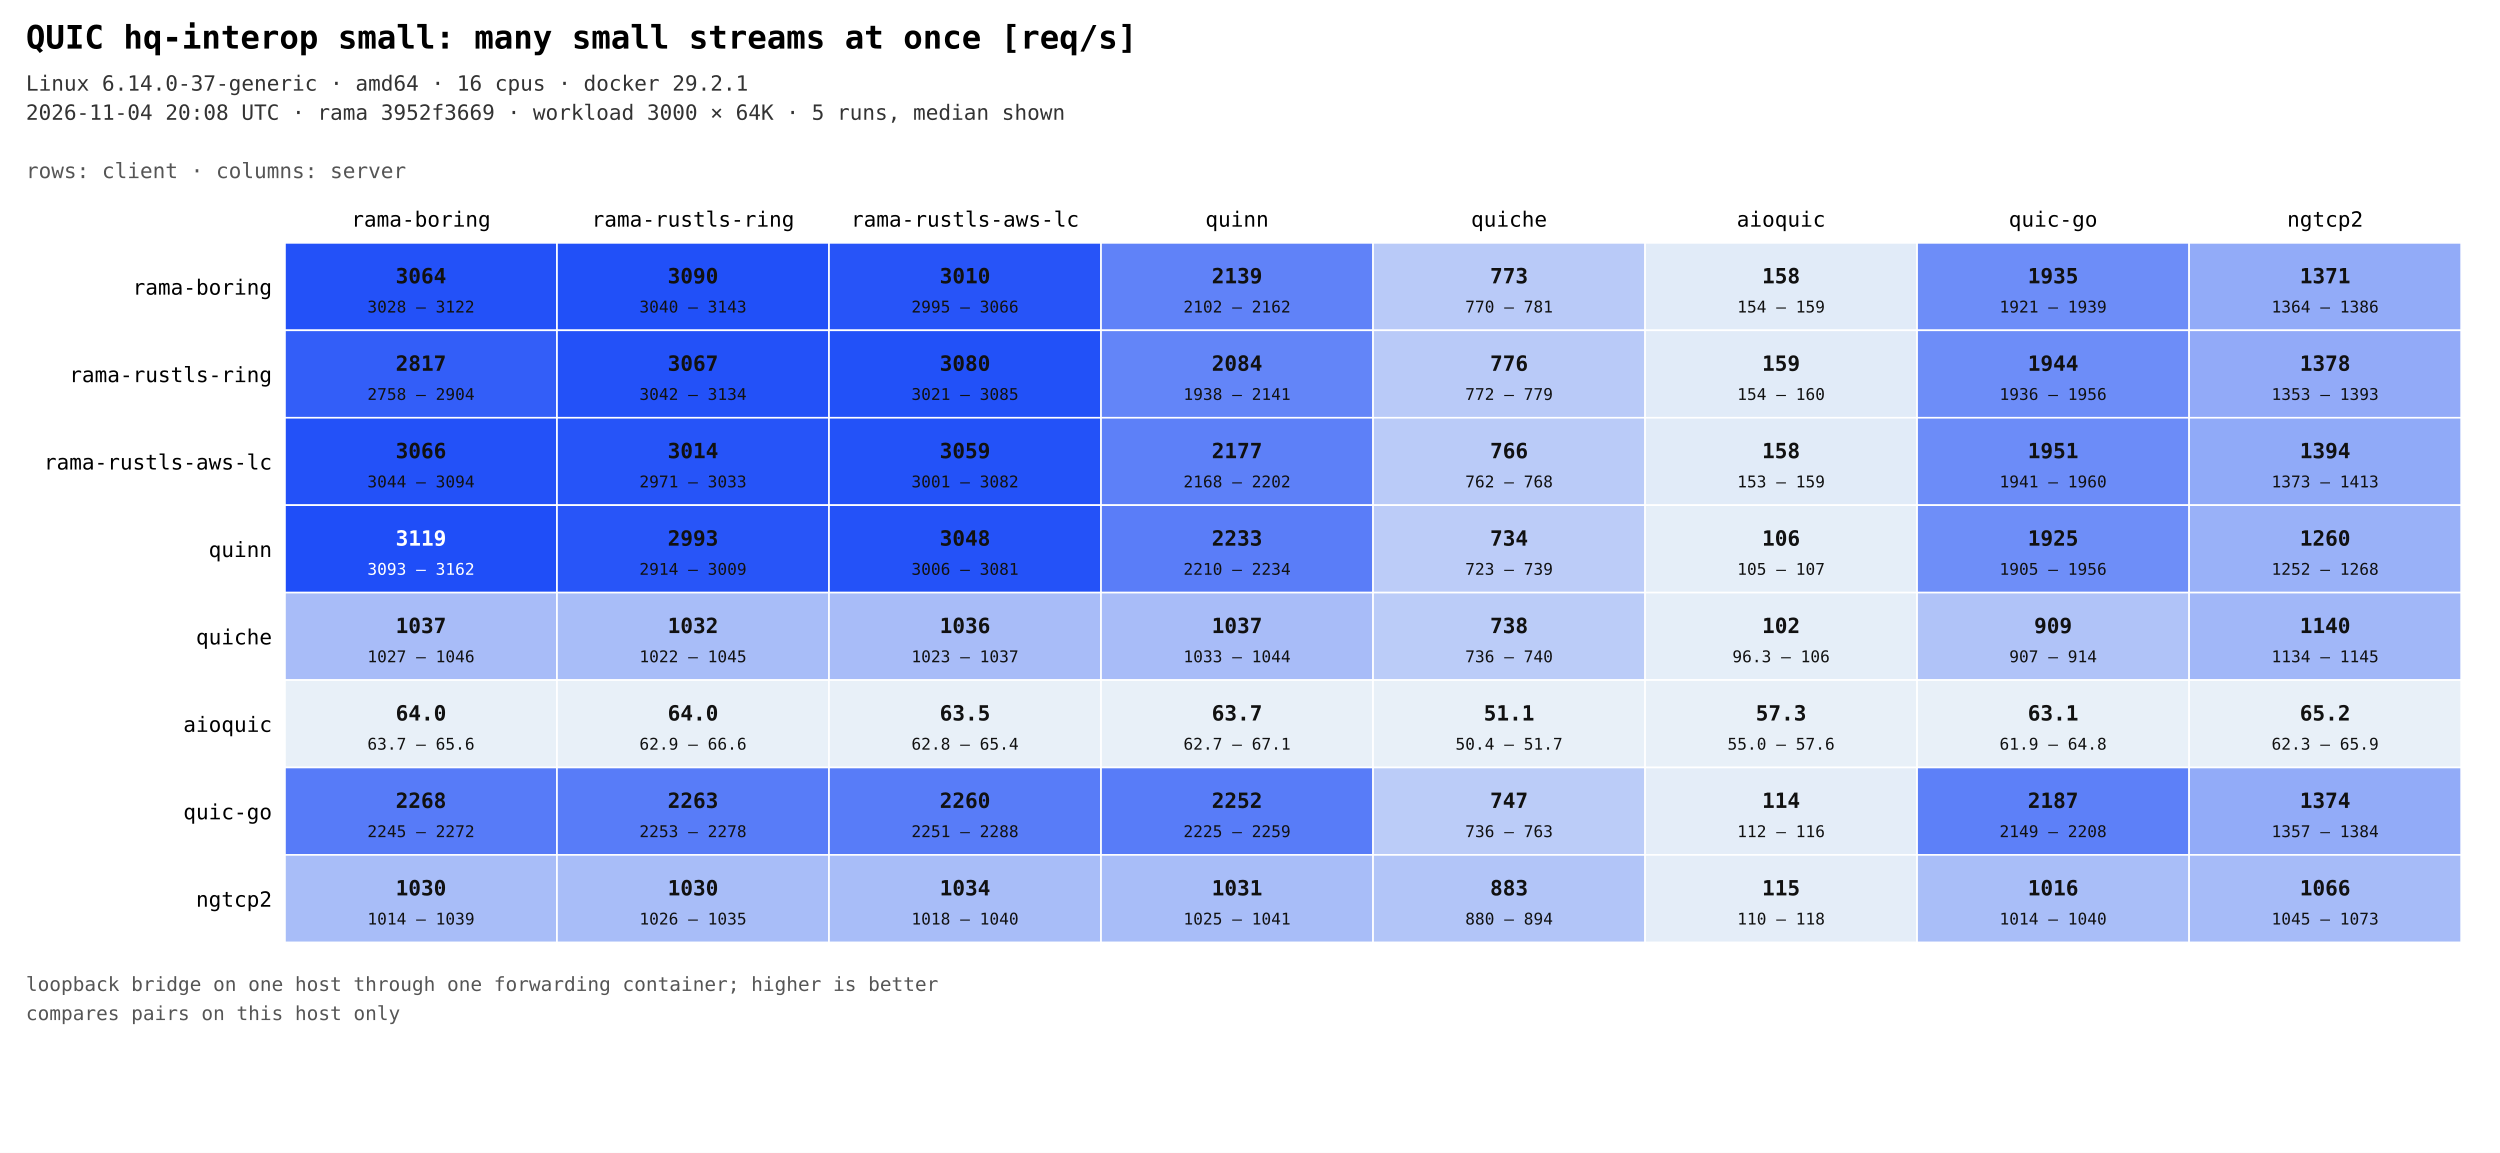
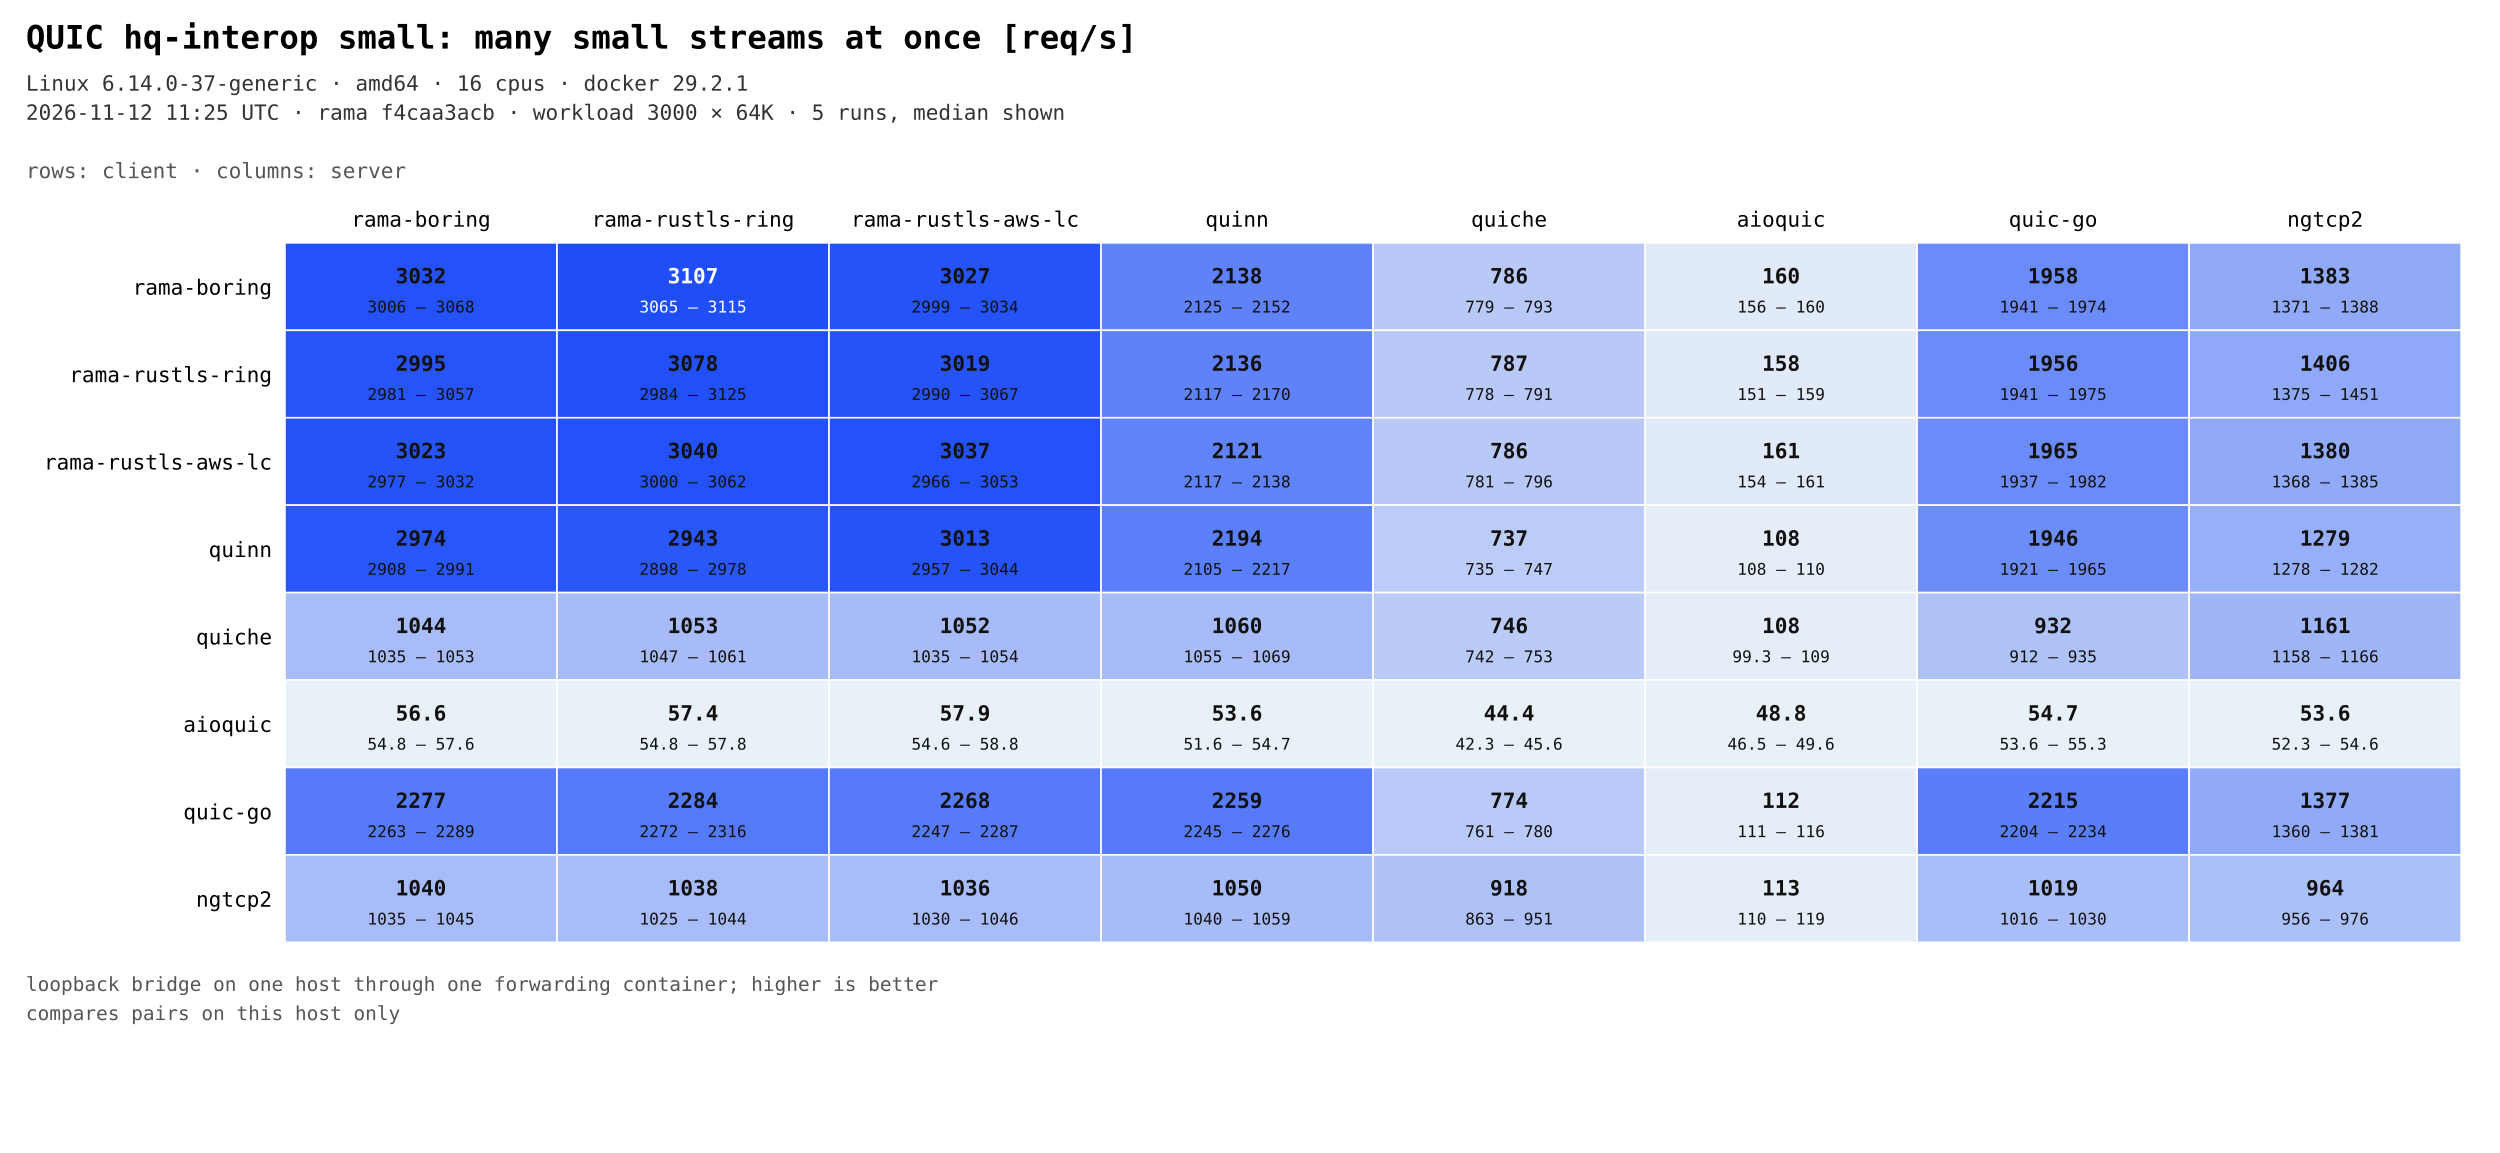
<svg xmlns="http://www.w3.org/2000/svg" width="1544" height="712" viewBox="0 0 1544 712" font-family="ui-monospace, SFMono-Regular, Menlo, monospace" font-size="13">
  <rect width="1544" height="712" fill="#ffffff" />
  <defs>
    <pattern id="na" width="8" height="8" patternUnits="userSpaceOnUse" patternTransform="rotate(45)">
      <line x1="0" y1="0" x2="0" y2="8" stroke="#c8c8c8" stroke-width="2" />
    </pattern>
  </defs>
  <text x="16" y="30" font-size="20" font-weight="bold">QUIC hq-interop small: many small streams at once [req/s]</text>
  <text x="16" y="56" fill="#333">Linux 6.14.0-37-generic · amd64 · 16 cpus · docker 29.2.1</text>
-   <text x="16" y="74" fill="#333">2026-11-04 20:08 UTC · rama 3952f3669 · workload 3000 × 64K · 5 runs, median shown</text>
+   <text x="16" y="74" fill="#333">2026-11-12 11:25 UTC · rama f4caa3acb · workload 3000 × 64K · 5 runs, median shown</text>
  <text x="16" y="110" fill="#555">rows: client · columns: server</text>
  <text x="260" y="140" text-anchor="middle">rama-boring</text>
  <text x="428" y="140" text-anchor="middle">rama-rustls-ring</text>
  <text x="596" y="140" text-anchor="middle">rama-rustls-aws-lc</text>
  <text x="764" y="140" text-anchor="middle">quinn</text>
  <text x="932" y="140" text-anchor="middle">quiche</text>
  <text x="1100" y="140" text-anchor="middle">aioquic</text>
  <text x="1268" y="140" text-anchor="middle">quic-go</text>
  <text x="1436" y="140" text-anchor="middle">ngtcp2</text>
  <text x="168" y="182" text-anchor="end">rama-boring</text>
-   <rect x="176" y="150" width="168" height="54" fill="#2351f8" stroke="#fff" />
-   <text x="260" y="175" text-anchor="middle" font-weight="bold" fill="#111">3064</text>
-   <text x="260" y="193" text-anchor="middle" font-size="10" fill="#111">3028 – 3122</text>
-   <rect x="344" y="150" width="168" height="54" fill="#2150f8" stroke="#fff" />
-   <text x="428" y="175" text-anchor="middle" font-weight="bold" fill="#111">3090</text>
-   <text x="428" y="193" text-anchor="middle" font-size="10" fill="#111">3040 – 3143</text>
-   <rect x="512" y="150" width="168" height="54" fill="#2754f8" stroke="#fff" />
-   <text x="596" y="175" text-anchor="middle" font-weight="bold" fill="#111">3010</text>
-   <text x="596" y="193" text-anchor="middle" font-size="10" fill="#111">2995 – 3066</text>
-   <rect x="680" y="150" width="168" height="54" fill="#6082f8" stroke="#fff" />
-   <text x="764" y="175" text-anchor="middle" font-weight="bold" fill="#111">2139</text>
-   <text x="764" y="193" text-anchor="middle" font-size="10" fill="#111">2102 – 2162</text>
-   <rect x="848" y="150" width="168" height="54" fill="#b9caf8" stroke="#fff" />
-   <text x="932" y="175" text-anchor="middle" font-weight="bold" fill="#111">773</text>
-   <text x="932" y="193" text-anchor="middle" font-size="10" fill="#111">770 – 781</text>
-   <rect x="1016" y="150" width="168" height="54" fill="#e1ebf8" stroke="#fff" />
-   <text x="1100" y="175" text-anchor="middle" font-weight="bold" fill="#111">158</text>
-   <text x="1100" y="193" text-anchor="middle" font-size="10" fill="#111">154 – 159</text>
-   <rect x="1184" y="150" width="168" height="54" fill="#6d8df8" stroke="#fff" />
-   <text x="1268" y="175" text-anchor="middle" font-weight="bold" fill="#111">1935</text>
-   <text x="1268" y="193" text-anchor="middle" font-size="10" fill="#111">1921 – 1939</text>
-   <rect x="1352" y="150" width="168" height="54" fill="#92abf8" stroke="#fff" />
-   <text x="1436" y="175" text-anchor="middle" font-weight="bold" fill="#111">1371</text>
-   <text x="1436" y="193" text-anchor="middle" font-size="10" fill="#111">1364 – 1386</text>
+   <rect x="176" y="150" width="168" height="54" fill="#2452f8" stroke="#fff" />
+   <text x="260" y="175" text-anchor="middle" font-weight="bold" fill="#111">3032</text>
+   <text x="260" y="193" text-anchor="middle" font-size="10" fill="#111">3006 – 3068</text>
+   <rect x="344" y="150" width="168" height="54" fill="#1f4ef8" stroke="#fff" />
+   <text x="428" y="175" text-anchor="middle" font-weight="bold" fill="#fff">3107</text>
+   <text x="428" y="193" text-anchor="middle" font-size="10" fill="#fff">3065 – 3115</text>
+   <rect x="512" y="150" width="168" height="54" fill="#2553f8" stroke="#fff" />
+   <text x="596" y="175" text-anchor="middle" font-weight="bold" fill="#111">3027</text>
+   <text x="596" y="193" text-anchor="middle" font-size="10" fill="#111">2999 – 3034</text>
+   <rect x="680" y="150" width="168" height="54" fill="#5f82f8" stroke="#fff" />
+   <text x="764" y="175" text-anchor="middle" font-weight="bold" fill="#111">2138</text>
+   <text x="764" y="193" text-anchor="middle" font-size="10" fill="#111">2125 – 2152</text>
+   <rect x="848" y="150" width="168" height="54" fill="#b8c9f8" stroke="#fff" />
+   <text x="932" y="175" text-anchor="middle" font-weight="bold" fill="#111">786</text>
+   <text x="932" y="193" text-anchor="middle" font-size="10" fill="#111">779 – 793</text>
+   <rect x="1016" y="150" width="168" height="54" fill="#e1eaf8" stroke="#fff" />
+   <text x="1100" y="175" text-anchor="middle" font-weight="bold" fill="#111">160</text>
+   <text x="1100" y="193" text-anchor="middle" font-size="10" fill="#111">156 – 160</text>
+   <rect x="1184" y="150" width="168" height="54" fill="#6b8bf8" stroke="#fff" />
+   <text x="1268" y="175" text-anchor="middle" font-weight="bold" fill="#111">1958</text>
+   <text x="1268" y="193" text-anchor="middle" font-size="10" fill="#111">1941 – 1974</text>
+   <rect x="1352" y="150" width="168" height="54" fill="#91aaf8" stroke="#fff" />
+   <text x="1436" y="175" text-anchor="middle" font-weight="bold" fill="#111">1383</text>
+   <text x="1436" y="193" text-anchor="middle" font-size="10" fill="#111">1371 – 1388</text>
  <text x="168" y="236" text-anchor="end">rama-rustls-ring</text>
-   <rect x="176" y="204" width="168" height="54" fill="#335ef8" stroke="#fff" />
-   <text x="260" y="229" text-anchor="middle" font-weight="bold" fill="#111">2817</text>
-   <text x="260" y="247" text-anchor="middle" font-size="10" fill="#111">2758 – 2904</text>
-   <rect x="344" y="204" width="168" height="54" fill="#2351f8" stroke="#fff" />
-   <text x="428" y="229" text-anchor="middle" font-weight="bold" fill="#111">3067</text>
-   <text x="428" y="247" text-anchor="middle" font-size="10" fill="#111">3042 – 3134</text>
-   <rect x="512" y="204" width="168" height="54" fill="#2251f8" stroke="#fff" />
-   <text x="596" y="229" text-anchor="middle" font-weight="bold" fill="#111">3080</text>
-   <text x="596" y="247" text-anchor="middle" font-size="10" fill="#111">3021 – 3085</text>
-   <rect x="680" y="204" width="168" height="54" fill="#6385f8" stroke="#fff" />
-   <text x="764" y="229" text-anchor="middle" font-weight="bold" fill="#111">2084</text>
-   <text x="764" y="247" text-anchor="middle" font-size="10" fill="#111">1938 – 2141</text>
-   <rect x="848" y="204" width="168" height="54" fill="#b9caf8" stroke="#fff" />
-   <text x="932" y="229" text-anchor="middle" font-weight="bold" fill="#111">776</text>
-   <text x="932" y="247" text-anchor="middle" font-size="10" fill="#111">772 – 779</text>
-   <rect x="1016" y="204" width="168" height="54" fill="#e1ebf8" stroke="#fff" />
-   <text x="1100" y="229" text-anchor="middle" font-weight="bold" fill="#111">159</text>
-   <text x="1100" y="247" text-anchor="middle" font-size="10" fill="#111">154 – 160</text>
-   <rect x="1184" y="204" width="168" height="54" fill="#6d8df8" stroke="#fff" />
-   <text x="1268" y="229" text-anchor="middle" font-weight="bold" fill="#111">1944</text>
-   <text x="1268" y="247" text-anchor="middle" font-size="10" fill="#111">1936 – 1956</text>
-   <rect x="1352" y="204" width="168" height="54" fill="#92aaf8" stroke="#fff" />
-   <text x="1436" y="229" text-anchor="middle" font-weight="bold" fill="#111">1378</text>
-   <text x="1436" y="247" text-anchor="middle" font-size="10" fill="#111">1353 – 1393</text>
+   <rect x="176" y="204" width="168" height="54" fill="#2754f8" stroke="#fff" />
+   <text x="260" y="229" text-anchor="middle" font-weight="bold" fill="#111">2995</text>
+   <text x="260" y="247" text-anchor="middle" font-size="10" fill="#111">2981 – 3057</text>
+   <rect x="344" y="204" width="168" height="54" fill="#2150f8" stroke="#fff" />
+   <text x="428" y="229" text-anchor="middle" font-weight="bold" fill="#111">3078</text>
+   <text x="428" y="247" text-anchor="middle" font-size="10" fill="#111">2984 – 3125</text>
+   <rect x="512" y="204" width="168" height="54" fill="#2553f8" stroke="#fff" />
+   <text x="596" y="229" text-anchor="middle" font-weight="bold" fill="#111">3019</text>
+   <text x="596" y="247" text-anchor="middle" font-size="10" fill="#111">2990 – 3067</text>
+   <rect x="680" y="204" width="168" height="54" fill="#5f82f8" stroke="#fff" />
+   <text x="764" y="229" text-anchor="middle" font-weight="bold" fill="#111">2136</text>
+   <text x="764" y="247" text-anchor="middle" font-size="10" fill="#111">2117 – 2170</text>
+   <rect x="848" y="204" width="168" height="54" fill="#b8c9f8" stroke="#fff" />
+   <text x="932" y="229" text-anchor="middle" font-weight="bold" fill="#111">787</text>
+   <text x="932" y="247" text-anchor="middle" font-size="10" fill="#111">778 – 791</text>
+   <rect x="1016" y="204" width="168" height="54" fill="#e1eaf8" stroke="#fff" />
+   <text x="1100" y="229" text-anchor="middle" font-weight="bold" fill="#111">158</text>
+   <text x="1100" y="247" text-anchor="middle" font-size="10" fill="#111">151 – 159</text>
+   <rect x="1184" y="204" width="168" height="54" fill="#6b8bf8" stroke="#fff" />
+   <text x="1268" y="229" text-anchor="middle" font-weight="bold" fill="#111">1956</text>
+   <text x="1268" y="247" text-anchor="middle" font-size="10" fill="#111">1941 – 1975</text>
+   <rect x="1352" y="204" width="168" height="54" fill="#8fa8f8" stroke="#fff" />
+   <text x="1436" y="229" text-anchor="middle" font-weight="bold" fill="#111">1406</text>
+   <text x="1436" y="247" text-anchor="middle" font-size="10" fill="#111">1375 – 1451</text>
  <text x="168" y="290" text-anchor="end">rama-rustls-aws-lc</text>
-   <rect x="176" y="258" width="168" height="54" fill="#2351f8" stroke="#fff" />
-   <text x="260" y="283" text-anchor="middle" font-weight="bold" fill="#111">3066</text>
-   <text x="260" y="301" text-anchor="middle" font-size="10" fill="#111">3044 – 3094</text>
-   <rect x="344" y="258" width="168" height="54" fill="#2654f8" stroke="#fff" />
-   <text x="428" y="283" text-anchor="middle" font-weight="bold" fill="#111">3014</text>
-   <text x="428" y="301" text-anchor="middle" font-size="10" fill="#111">2971 – 3033</text>
-   <rect x="512" y="258" width="168" height="54" fill="#2352f8" stroke="#fff" />
-   <text x="596" y="283" text-anchor="middle" font-weight="bold" fill="#111">3059</text>
-   <text x="596" y="301" text-anchor="middle" font-size="10" fill="#111">3001 – 3082</text>
-   <rect x="680" y="258" width="168" height="54" fill="#5d80f8" stroke="#fff" />
-   <text x="764" y="283" text-anchor="middle" font-weight="bold" fill="#111">2177</text>
-   <text x="764" y="301" text-anchor="middle" font-size="10" fill="#111">2168 – 2202</text>
-   <rect x="848" y="258" width="168" height="54" fill="#bacbf8" stroke="#fff" />
-   <text x="932" y="283" text-anchor="middle" font-weight="bold" fill="#111">766</text>
-   <text x="932" y="301" text-anchor="middle" font-size="10" fill="#111">762 – 768</text>
-   <rect x="1016" y="258" width="168" height="54" fill="#e1ebf8" stroke="#fff" />
-   <text x="1100" y="283" text-anchor="middle" font-weight="bold" fill="#111">158</text>
-   <text x="1100" y="301" text-anchor="middle" font-size="10" fill="#111">153 – 159</text>
-   <rect x="1184" y="258" width="168" height="54" fill="#6c8cf8" stroke="#fff" />
-   <text x="1268" y="283" text-anchor="middle" font-weight="bold" fill="#111">1951</text>
-   <text x="1268" y="301" text-anchor="middle" font-size="10" fill="#111">1941 – 1960</text>
-   <rect x="1352" y="258" width="168" height="54" fill="#90aaf8" stroke="#fff" />
-   <text x="1436" y="283" text-anchor="middle" font-weight="bold" fill="#111">1394</text>
-   <text x="1436" y="301" text-anchor="middle" font-size="10" fill="#111">1373 – 1413</text>
+   <rect x="176" y="258" width="168" height="54" fill="#2553f8" stroke="#fff" />
+   <text x="260" y="283" text-anchor="middle" font-weight="bold" fill="#111">3023</text>
+   <text x="260" y="301" text-anchor="middle" font-size="10" fill="#111">2977 – 3032</text>
+   <rect x="344" y="258" width="168" height="54" fill="#2452f8" stroke="#fff" />
+   <text x="428" y="283" text-anchor="middle" font-weight="bold" fill="#111">3040</text>
+   <text x="428" y="301" text-anchor="middle" font-size="10" fill="#111">3000 – 3062</text>
+   <rect x="512" y="258" width="168" height="54" fill="#2452f8" stroke="#fff" />
+   <text x="596" y="283" text-anchor="middle" font-weight="bold" fill="#111">3037</text>
+   <text x="596" y="301" text-anchor="middle" font-size="10" fill="#111">2966 – 3053</text>
+   <rect x="680" y="258" width="168" height="54" fill="#6083f8" stroke="#fff" />
+   <text x="764" y="283" text-anchor="middle" font-weight="bold" fill="#111">2121</text>
+   <text x="764" y="301" text-anchor="middle" font-size="10" fill="#111">2117 – 2138</text>
+   <rect x="848" y="258" width="168" height="54" fill="#b8c9f8" stroke="#fff" />
+   <text x="932" y="283" text-anchor="middle" font-weight="bold" fill="#111">786</text>
+   <text x="932" y="301" text-anchor="middle" font-size="10" fill="#111">781 – 796</text>
+   <rect x="1016" y="258" width="168" height="54" fill="#e1eaf8" stroke="#fff" />
+   <text x="1100" y="283" text-anchor="middle" font-weight="bold" fill="#111">161</text>
+   <text x="1100" y="301" text-anchor="middle" font-size="10" fill="#111">154 – 161</text>
+   <rect x="1184" y="258" width="168" height="54" fill="#6a8bf8" stroke="#fff" />
+   <text x="1268" y="283" text-anchor="middle" font-weight="bold" fill="#111">1965</text>
+   <text x="1268" y="301" text-anchor="middle" font-size="10" fill="#111">1937 – 1982</text>
+   <rect x="1352" y="258" width="168" height="54" fill="#91aaf8" stroke="#fff" />
+   <text x="1436" y="283" text-anchor="middle" font-weight="bold" fill="#111">1380</text>
+   <text x="1436" y="301" text-anchor="middle" font-size="10" fill="#111">1368 – 1385</text>
  <text x="168" y="344" text-anchor="end">quinn</text>
-   <rect x="176" y="312" width="168" height="54" fill="#1f4ef8" stroke="#fff" />
-   <text x="260" y="337" text-anchor="middle" font-weight="bold" fill="#fff">3119</text>
-   <text x="260" y="355" text-anchor="middle" font-size="10" fill="#fff">3093 – 3162</text>
-   <rect x="344" y="312" width="168" height="54" fill="#2855f8" stroke="#fff" />
-   <text x="428" y="337" text-anchor="middle" font-weight="bold" fill="#111">2993</text>
-   <text x="428" y="355" text-anchor="middle" font-size="10" fill="#111">2914 – 3009</text>
-   <rect x="512" y="312" width="168" height="54" fill="#2452f8" stroke="#fff" />
-   <text x="596" y="337" text-anchor="middle" font-weight="bold" fill="#111">3048</text>
-   <text x="596" y="355" text-anchor="middle" font-size="10" fill="#111">3006 – 3081</text>
-   <rect x="680" y="312" width="168" height="54" fill="#5a7df8" stroke="#fff" />
-   <text x="764" y="337" text-anchor="middle" font-weight="bold" fill="#111">2233</text>
-   <text x="764" y="355" text-anchor="middle" font-size="10" fill="#111">2210 – 2234</text>
-   <rect x="848" y="312" width="168" height="54" fill="#bcccf8" stroke="#fff" />
-   <text x="932" y="337" text-anchor="middle" font-weight="bold" fill="#111">734</text>
-   <text x="932" y="355" text-anchor="middle" font-size="10" fill="#111">723 – 739</text>
-   <rect x="1016" y="312" width="168" height="54" fill="#e5eef8" stroke="#fff" />
-   <text x="1100" y="337" text-anchor="middle" font-weight="bold" fill="#111">106</text>
-   <text x="1100" y="355" text-anchor="middle" font-size="10" fill="#111">105 – 107</text>
-   <rect x="1184" y="312" width="168" height="54" fill="#6e8ef8" stroke="#fff" />
-   <text x="1268" y="337" text-anchor="middle" font-weight="bold" fill="#111">1925</text>
-   <text x="1268" y="355" text-anchor="middle" font-size="10" fill="#111">1905 – 1956</text>
-   <rect x="1352" y="312" width="168" height="54" fill="#99b1f8" stroke="#fff" />
-   <text x="1436" y="337" text-anchor="middle" font-weight="bold" fill="#111">1260</text>
-   <text x="1436" y="355" text-anchor="middle" font-size="10" fill="#111">1252 – 1268</text>
+   <rect x="176" y="312" width="168" height="54" fill="#2856f8" stroke="#fff" />
+   <text x="260" y="337" text-anchor="middle" font-weight="bold" fill="#111">2974</text>
+   <text x="260" y="355" text-anchor="middle" font-size="10" fill="#111">2908 – 2991</text>
+   <rect x="344" y="312" width="168" height="54" fill="#2a57f8" stroke="#fff" />
+   <text x="428" y="337" text-anchor="middle" font-weight="bold" fill="#111">2943</text>
+   <text x="428" y="355" text-anchor="middle" font-size="10" fill="#111">2898 – 2978</text>
+   <rect x="512" y="312" width="168" height="54" fill="#2653f8" stroke="#fff" />
+   <text x="596" y="337" text-anchor="middle" font-weight="bold" fill="#111">3013</text>
+   <text x="596" y="355" text-anchor="middle" font-size="10" fill="#111">2957 – 3044</text>
+   <rect x="680" y="312" width="168" height="54" fill="#5b7ff8" stroke="#fff" />
+   <text x="764" y="337" text-anchor="middle" font-weight="bold" fill="#111">2194</text>
+   <text x="764" y="355" text-anchor="middle" font-size="10" fill="#111">2105 – 2217</text>
+   <rect x="848" y="312" width="168" height="54" fill="#bbccf8" stroke="#fff" />
+   <text x="932" y="337" text-anchor="middle" font-weight="bold" fill="#111">737</text>
+   <text x="932" y="355" text-anchor="middle" font-size="10" fill="#111">735 – 747</text>
+   <rect x="1016" y="312" width="168" height="54" fill="#e4edf8" stroke="#fff" />
+   <text x="1100" y="337" text-anchor="middle" font-weight="bold" fill="#111">108</text>
+   <text x="1100" y="355" text-anchor="middle" font-size="10" fill="#111">108 – 110</text>
+   <rect x="1184" y="312" width="168" height="54" fill="#6c8cf8" stroke="#fff" />
+   <text x="1268" y="337" text-anchor="middle" font-weight="bold" fill="#111">1946</text>
+   <text x="1268" y="355" text-anchor="middle" font-size="10" fill="#111">1921 – 1965</text>
+   <rect x="1352" y="312" width="168" height="54" fill="#97aff8" stroke="#fff" />
+   <text x="1436" y="337" text-anchor="middle" font-weight="bold" fill="#111">1279</text>
+   <text x="1436" y="355" text-anchor="middle" font-size="10" fill="#111">1278 – 1282</text>
  <text x="168" y="398" text-anchor="end">quiche</text>
-   <rect x="176" y="366" width="168" height="54" fill="#a8bcf8" stroke="#fff" />
-   <text x="260" y="391" text-anchor="middle" font-weight="bold" fill="#111">1037</text>
-   <text x="260" y="409" text-anchor="middle" font-size="10" fill="#111">1027 – 1046</text>
-   <rect x="344" y="366" width="168" height="54" fill="#a8bdf8" stroke="#fff" />
-   <text x="428" y="391" text-anchor="middle" font-weight="bold" fill="#111">1032</text>
-   <text x="428" y="409" text-anchor="middle" font-size="10" fill="#111">1022 – 1045</text>
-   <rect x="512" y="366" width="168" height="54" fill="#a8bcf8" stroke="#fff" />
-   <text x="596" y="391" text-anchor="middle" font-weight="bold" fill="#111">1036</text>
-   <text x="596" y="409" text-anchor="middle" font-size="10" fill="#111">1023 – 1037</text>
-   <rect x="680" y="366" width="168" height="54" fill="#a8bcf8" stroke="#fff" />
-   <text x="764" y="391" text-anchor="middle" font-weight="bold" fill="#111">1037</text>
-   <text x="764" y="409" text-anchor="middle" font-size="10" fill="#111">1033 – 1044</text>
-   <rect x="848" y="366" width="168" height="54" fill="#bbccf8" stroke="#fff" />
-   <text x="932" y="391" text-anchor="middle" font-weight="bold" fill="#111">738</text>
-   <text x="932" y="409" text-anchor="middle" font-size="10" fill="#111">736 – 740</text>
-   <rect x="1016" y="366" width="168" height="54" fill="#e5eef8" stroke="#fff" />
-   <text x="1100" y="391" text-anchor="middle" font-weight="bold" fill="#111">102</text>
-   <text x="1100" y="409" text-anchor="middle" font-size="10" fill="#111">96.3 – 106</text>
-   <rect x="1184" y="366" width="168" height="54" fill="#b0c3f8" stroke="#fff" />
-   <text x="1268" y="391" text-anchor="middle" font-weight="bold" fill="#111">909</text>
-   <text x="1268" y="409" text-anchor="middle" font-size="10" fill="#111">907 – 914</text>
-   <rect x="1352" y="366" width="168" height="54" fill="#a1b7f8" stroke="#fff" />
-   <text x="1436" y="391" text-anchor="middle" font-weight="bold" fill="#111">1140</text>
-   <text x="1436" y="409" text-anchor="middle" font-size="10" fill="#111">1134 – 1145</text>
+   <rect x="176" y="366" width="168" height="54" fill="#a7bcf8" stroke="#fff" />
+   <text x="260" y="391" text-anchor="middle" font-weight="bold" fill="#111">1044</text>
+   <text x="260" y="409" text-anchor="middle" font-size="10" fill="#111">1035 – 1053</text>
+   <rect x="344" y="366" width="168" height="54" fill="#a6bbf8" stroke="#fff" />
+   <text x="428" y="391" text-anchor="middle" font-weight="bold" fill="#111">1053</text>
+   <text x="428" y="409" text-anchor="middle" font-size="10" fill="#111">1047 – 1061</text>
+   <rect x="512" y="366" width="168" height="54" fill="#a6bbf8" stroke="#fff" />
+   <text x="596" y="391" text-anchor="middle" font-weight="bold" fill="#111">1052</text>
+   <text x="596" y="409" text-anchor="middle" font-size="10" fill="#111">1035 – 1054</text>
+   <rect x="680" y="366" width="168" height="54" fill="#a6bbf8" stroke="#fff" />
+   <text x="764" y="391" text-anchor="middle" font-weight="bold" fill="#111">1060</text>
+   <text x="764" y="409" text-anchor="middle" font-size="10" fill="#111">1055 – 1069</text>
+   <rect x="848" y="366" width="168" height="54" fill="#bacbf8" stroke="#fff" />
+   <text x="932" y="391" text-anchor="middle" font-weight="bold" fill="#111">746</text>
+   <text x="932" y="409" text-anchor="middle" font-size="10" fill="#111">742 – 753</text>
+   <rect x="1016" y="366" width="168" height="54" fill="#e4edf8" stroke="#fff" />
+   <text x="1100" y="391" text-anchor="middle" font-weight="bold" fill="#111">108</text>
+   <text x="1100" y="409" text-anchor="middle" font-size="10" fill="#111">99.3 – 109</text>
+   <rect x="1184" y="366" width="168" height="54" fill="#aec2f8" stroke="#fff" />
+   <text x="1268" y="391" text-anchor="middle" font-weight="bold" fill="#111">932</text>
+   <text x="1268" y="409" text-anchor="middle" font-size="10" fill="#111">912 – 935</text>
+   <rect x="1352" y="366" width="168" height="54" fill="#9fb5f8" stroke="#fff" />
+   <text x="1436" y="391" text-anchor="middle" font-weight="bold" fill="#111">1161</text>
+   <text x="1436" y="409" text-anchor="middle" font-size="10" fill="#111">1158 – 1166</text>
  <text x="168" y="452" text-anchor="end">aioquic</text>
  <rect x="176" y="420" width="168" height="54" fill="#e8f0f8" stroke="#fff" />
-   <text x="260" y="445" text-anchor="middle" font-weight="bold" fill="#111">64.0</text>
-   <text x="260" y="463" text-anchor="middle" font-size="10" fill="#111">63.7 – 65.6</text>
+   <text x="260" y="445" text-anchor="middle" font-weight="bold" fill="#111">56.6</text>
+   <text x="260" y="463" text-anchor="middle" font-size="10" fill="#111">54.8 – 57.6</text>
  <rect x="344" y="420" width="168" height="54" fill="#e8f0f8" stroke="#fff" />
-   <text x="428" y="445" text-anchor="middle" font-weight="bold" fill="#111">64.0</text>
-   <text x="428" y="463" text-anchor="middle" font-size="10" fill="#111">62.9 – 66.6</text>
+   <text x="428" y="445" text-anchor="middle" font-weight="bold" fill="#111">57.4</text>
+   <text x="428" y="463" text-anchor="middle" font-size="10" fill="#111">54.8 – 57.8</text>
  <rect x="512" y="420" width="168" height="54" fill="#e8f0f8" stroke="#fff" />
-   <text x="596" y="445" text-anchor="middle" font-weight="bold" fill="#111">63.5</text>
-   <text x="596" y="463" text-anchor="middle" font-size="10" fill="#111">62.8 – 65.4</text>
+   <text x="596" y="445" text-anchor="middle" font-weight="bold" fill="#111">57.9</text>
+   <text x="596" y="463" text-anchor="middle" font-size="10" fill="#111">54.6 – 58.8</text>
  <rect x="680" y="420" width="168" height="54" fill="#e8f0f8" stroke="#fff" />
-   <text x="764" y="445" text-anchor="middle" font-weight="bold" fill="#111">63.7</text>
-   <text x="764" y="463" text-anchor="middle" font-size="10" fill="#111">62.7 – 67.1</text>
+   <text x="764" y="445" text-anchor="middle" font-weight="bold" fill="#111">53.6</text>
+   <text x="764" y="463" text-anchor="middle" font-size="10" fill="#111">51.6 – 54.7</text>
  <rect x="848" y="420" width="168" height="54" fill="#e8f0f8" stroke="#fff" />
-   <text x="932" y="445" text-anchor="middle" font-weight="bold" fill="#111">51.1</text>
-   <text x="932" y="463" text-anchor="middle" font-size="10" fill="#111">50.4 – 51.7</text>
+   <text x="932" y="445" text-anchor="middle" font-weight="bold" fill="#111">44.4</text>
+   <text x="932" y="463" text-anchor="middle" font-size="10" fill="#111">42.3 – 45.6</text>
  <rect x="1016" y="420" width="168" height="54" fill="#e8f0f8" stroke="#fff" />
-   <text x="1100" y="445" text-anchor="middle" font-weight="bold" fill="#111">57.3</text>
-   <text x="1100" y="463" text-anchor="middle" font-size="10" fill="#111">55.0 – 57.6</text>
+   <text x="1100" y="445" text-anchor="middle" font-weight="bold" fill="#111">48.8</text>
+   <text x="1100" y="463" text-anchor="middle" font-size="10" fill="#111">46.5 – 49.6</text>
  <rect x="1184" y="420" width="168" height="54" fill="#e8f0f8" stroke="#fff" />
-   <text x="1268" y="445" text-anchor="middle" font-weight="bold" fill="#111">63.1</text>
-   <text x="1268" y="463" text-anchor="middle" font-size="10" fill="#111">61.9 – 64.8</text>
+   <text x="1268" y="445" text-anchor="middle" font-weight="bold" fill="#111">54.7</text>
+   <text x="1268" y="463" text-anchor="middle" font-size="10" fill="#111">53.6 – 55.3</text>
  <rect x="1352" y="420" width="168" height="54" fill="#e8f0f8" stroke="#fff" />
-   <text x="1436" y="445" text-anchor="middle" font-weight="bold" fill="#111">65.2</text>
-   <text x="1436" y="463" text-anchor="middle" font-size="10" fill="#111">62.3 – 65.9</text>
+   <text x="1436" y="445" text-anchor="middle" font-weight="bold" fill="#111">53.6</text>
+   <text x="1436" y="463" text-anchor="middle" font-size="10" fill="#111">52.3 – 54.6</text>
  <text x="168" y="506" text-anchor="end">quic-go</text>
-   <rect x="176" y="474" width="168" height="54" fill="#577bf8" stroke="#fff" />
-   <text x="260" y="499" text-anchor="middle" font-weight="bold" fill="#111">2268</text>
-   <text x="260" y="517" text-anchor="middle" font-size="10" fill="#111">2245 – 2272</text>
-   <rect x="344" y="474" width="168" height="54" fill="#587cf8" stroke="#fff" />
-   <text x="428" y="499" text-anchor="middle" font-weight="bold" fill="#111">2263</text>
-   <text x="428" y="517" text-anchor="middle" font-size="10" fill="#111">2253 – 2278</text>
-   <rect x="512" y="474" width="168" height="54" fill="#587cf8" stroke="#fff" />
-   <text x="596" y="499" text-anchor="middle" font-weight="bold" fill="#111">2260</text>
-   <text x="596" y="517" text-anchor="middle" font-size="10" fill="#111">2251 – 2288</text>
-   <rect x="680" y="474" width="168" height="54" fill="#587cf8" stroke="#fff" />
-   <text x="764" y="499" text-anchor="middle" font-weight="bold" fill="#111">2252</text>
-   <text x="764" y="517" text-anchor="middle" font-size="10" fill="#111">2225 – 2259</text>
-   <rect x="848" y="474" width="168" height="54" fill="#bbccf8" stroke="#fff" />
-   <text x="932" y="499" text-anchor="middle" font-weight="bold" fill="#111">747</text>
-   <text x="932" y="517" text-anchor="middle" font-size="10" fill="#111">736 – 763</text>
+   <rect x="176" y="474" width="168" height="54" fill="#567af8" stroke="#fff" />
+   <text x="260" y="499" text-anchor="middle" font-weight="bold" fill="#111">2277</text>
+   <text x="260" y="517" text-anchor="middle" font-size="10" fill="#111">2263 – 2289</text>
+   <rect x="344" y="474" width="168" height="54" fill="#557af8" stroke="#fff" />
+   <text x="428" y="499" text-anchor="middle" font-weight="bold" fill="#111">2284</text>
+   <text x="428" y="517" text-anchor="middle" font-size="10" fill="#111">2272 – 2316</text>
+   <rect x="512" y="474" width="168" height="54" fill="#577bf8" stroke="#fff" />
+   <text x="596" y="499" text-anchor="middle" font-weight="bold" fill="#111">2268</text>
+   <text x="596" y="517" text-anchor="middle" font-size="10" fill="#111">2247 – 2287</text>
+   <rect x="680" y="474" width="168" height="54" fill="#577bf8" stroke="#fff" />
+   <text x="764" y="499" text-anchor="middle" font-weight="bold" fill="#111">2259</text>
+   <text x="764" y="517" text-anchor="middle" font-size="10" fill="#111">2245 – 2276</text>
+   <rect x="848" y="474" width="168" height="54" fill="#b9caf8" stroke="#fff" />
+   <text x="932" y="499" text-anchor="middle" font-weight="bold" fill="#111">774</text>
+   <text x="932" y="517" text-anchor="middle" font-size="10" fill="#111">761 – 780</text>
  <rect x="1016" y="474" width="168" height="54" fill="#e4edf8" stroke="#fff" />
-   <text x="1100" y="499" text-anchor="middle" font-weight="bold" fill="#111">114</text>
-   <text x="1100" y="517" text-anchor="middle" font-size="10" fill="#111">112 – 116</text>
-   <rect x="1184" y="474" width="168" height="54" fill="#5d80f8" stroke="#fff" />
-   <text x="1268" y="499" text-anchor="middle" font-weight="bold" fill="#111">2187</text>
-   <text x="1268" y="517" text-anchor="middle" font-size="10" fill="#111">2149 – 2208</text>
-   <rect x="1352" y="474" width="168" height="54" fill="#92abf8" stroke="#fff" />
-   <text x="1436" y="499" text-anchor="middle" font-weight="bold" fill="#111">1374</text>
-   <text x="1436" y="517" text-anchor="middle" font-size="10" fill="#111">1357 – 1384</text>
+   <text x="1100" y="499" text-anchor="middle" font-weight="bold" fill="#111">112</text>
+   <text x="1100" y="517" text-anchor="middle" font-size="10" fill="#111">111 – 116</text>
+   <rect x="1184" y="474" width="168" height="54" fill="#5a7ef8" stroke="#fff" />
+   <text x="1268" y="499" text-anchor="middle" font-weight="bold" fill="#111">2215</text>
+   <text x="1268" y="517" text-anchor="middle" font-size="10" fill="#111">2204 – 2234</text>
+   <rect x="1352" y="474" width="168" height="54" fill="#91aaf8" stroke="#fff" />
+   <text x="1436" y="499" text-anchor="middle" font-weight="bold" fill="#111">1377</text>
+   <text x="1436" y="517" text-anchor="middle" font-size="10" fill="#111">1360 – 1381</text>
  <text x="168" y="560" text-anchor="end">ngtcp2</text>
-   <rect x="176" y="528" width="168" height="54" fill="#a8bdf8" stroke="#fff" />
-   <text x="260" y="553" text-anchor="middle" font-weight="bold" fill="#111">1030</text>
-   <text x="260" y="571" text-anchor="middle" font-size="10" fill="#111">1014 – 1039</text>
-   <rect x="344" y="528" width="168" height="54" fill="#a8bdf8" stroke="#fff" />
-   <text x="428" y="553" text-anchor="middle" font-weight="bold" fill="#111">1030</text>
-   <text x="428" y="571" text-anchor="middle" font-size="10" fill="#111">1026 – 1035</text>
-   <rect x="512" y="528" width="168" height="54" fill="#a8bdf8" stroke="#fff" />
-   <text x="596" y="553" text-anchor="middle" font-weight="bold" fill="#111">1034</text>
-   <text x="596" y="571" text-anchor="middle" font-size="10" fill="#111">1018 – 1040</text>
-   <rect x="680" y="528" width="168" height="54" fill="#a8bdf8" stroke="#fff" />
-   <text x="764" y="553" text-anchor="middle" font-weight="bold" fill="#111">1031</text>
-   <text x="764" y="571" text-anchor="middle" font-size="10" fill="#111">1025 – 1041</text>
-   <rect x="848" y="528" width="168" height="54" fill="#b2c5f8" stroke="#fff" />
-   <text x="932" y="553" text-anchor="middle" font-weight="bold" fill="#111">883</text>
-   <text x="932" y="571" text-anchor="middle" font-size="10" fill="#111">880 – 894</text>
+   <rect x="176" y="528" width="168" height="54" fill="#a7bcf8" stroke="#fff" />
+   <text x="260" y="553" text-anchor="middle" font-weight="bold" fill="#111">1040</text>
+   <text x="260" y="571" text-anchor="middle" font-size="10" fill="#111">1035 – 1045</text>
+   <rect x="344" y="528" width="168" height="54" fill="#a7bcf8" stroke="#fff" />
+   <text x="428" y="553" text-anchor="middle" font-weight="bold" fill="#111">1038</text>
+   <text x="428" y="571" text-anchor="middle" font-size="10" fill="#111">1025 – 1044</text>
+   <rect x="512" y="528" width="168" height="54" fill="#a7bcf8" stroke="#fff" />
+   <text x="596" y="553" text-anchor="middle" font-weight="bold" fill="#111">1036</text>
+   <text x="596" y="571" text-anchor="middle" font-size="10" fill="#111">1030 – 1046</text>
+   <rect x="680" y="528" width="168" height="54" fill="#a6bbf8" stroke="#fff" />
+   <text x="764" y="553" text-anchor="middle" font-weight="bold" fill="#111">1050</text>
+   <text x="764" y="571" text-anchor="middle" font-size="10" fill="#111">1040 – 1059</text>
+   <rect x="848" y="528" width="168" height="54" fill="#afc2f8" stroke="#fff" />
+   <text x="932" y="553" text-anchor="middle" font-weight="bold" fill="#111">918</text>
+   <text x="932" y="571" text-anchor="middle" font-size="10" fill="#111">863 – 951</text>
  <rect x="1016" y="528" width="168" height="54" fill="#e4edf8" stroke="#fff" />
-   <text x="1100" y="553" text-anchor="middle" font-weight="bold" fill="#111">115</text>
-   <text x="1100" y="571" text-anchor="middle" font-size="10" fill="#111">110 – 118</text>
-   <rect x="1184" y="528" width="168" height="54" fill="#a9bef8" stroke="#fff" />
-   <text x="1268" y="553" text-anchor="middle" font-weight="bold" fill="#111">1016</text>
-   <text x="1268" y="571" text-anchor="middle" font-size="10" fill="#111">1014 – 1040</text>
-   <rect x="1352" y="528" width="168" height="54" fill="#a6bbf8" stroke="#fff" />
-   <text x="1436" y="553" text-anchor="middle" font-weight="bold" fill="#111">1066</text>
-   <text x="1436" y="571" text-anchor="middle" font-size="10" fill="#111">1045 – 1073</text>
+   <text x="1100" y="553" text-anchor="middle" font-weight="bold" fill="#111">113</text>
+   <text x="1100" y="571" text-anchor="middle" font-size="10" fill="#111">110 – 119</text>
+   <rect x="1184" y="528" width="168" height="54" fill="#a9bdf8" stroke="#fff" />
+   <text x="1268" y="553" text-anchor="middle" font-weight="bold" fill="#111">1019</text>
+   <text x="1268" y="571" text-anchor="middle" font-size="10" fill="#111">1016 – 1030</text>
+   <rect x="1352" y="528" width="168" height="54" fill="#acc0f8" stroke="#fff" />
+   <text x="1436" y="553" text-anchor="middle" font-weight="bold" fill="#111">964</text>
+   <text x="1436" y="571" text-anchor="middle" font-size="10" fill="#111">956 – 976</text>
  <text x="16" y="612" fill="#555" font-size="12">loopback bridge on one host through one forwarding container; higher is better</text>
  <text x="16" y="630" fill="#555" font-size="12">compares pairs on this host only</text>
</svg>
